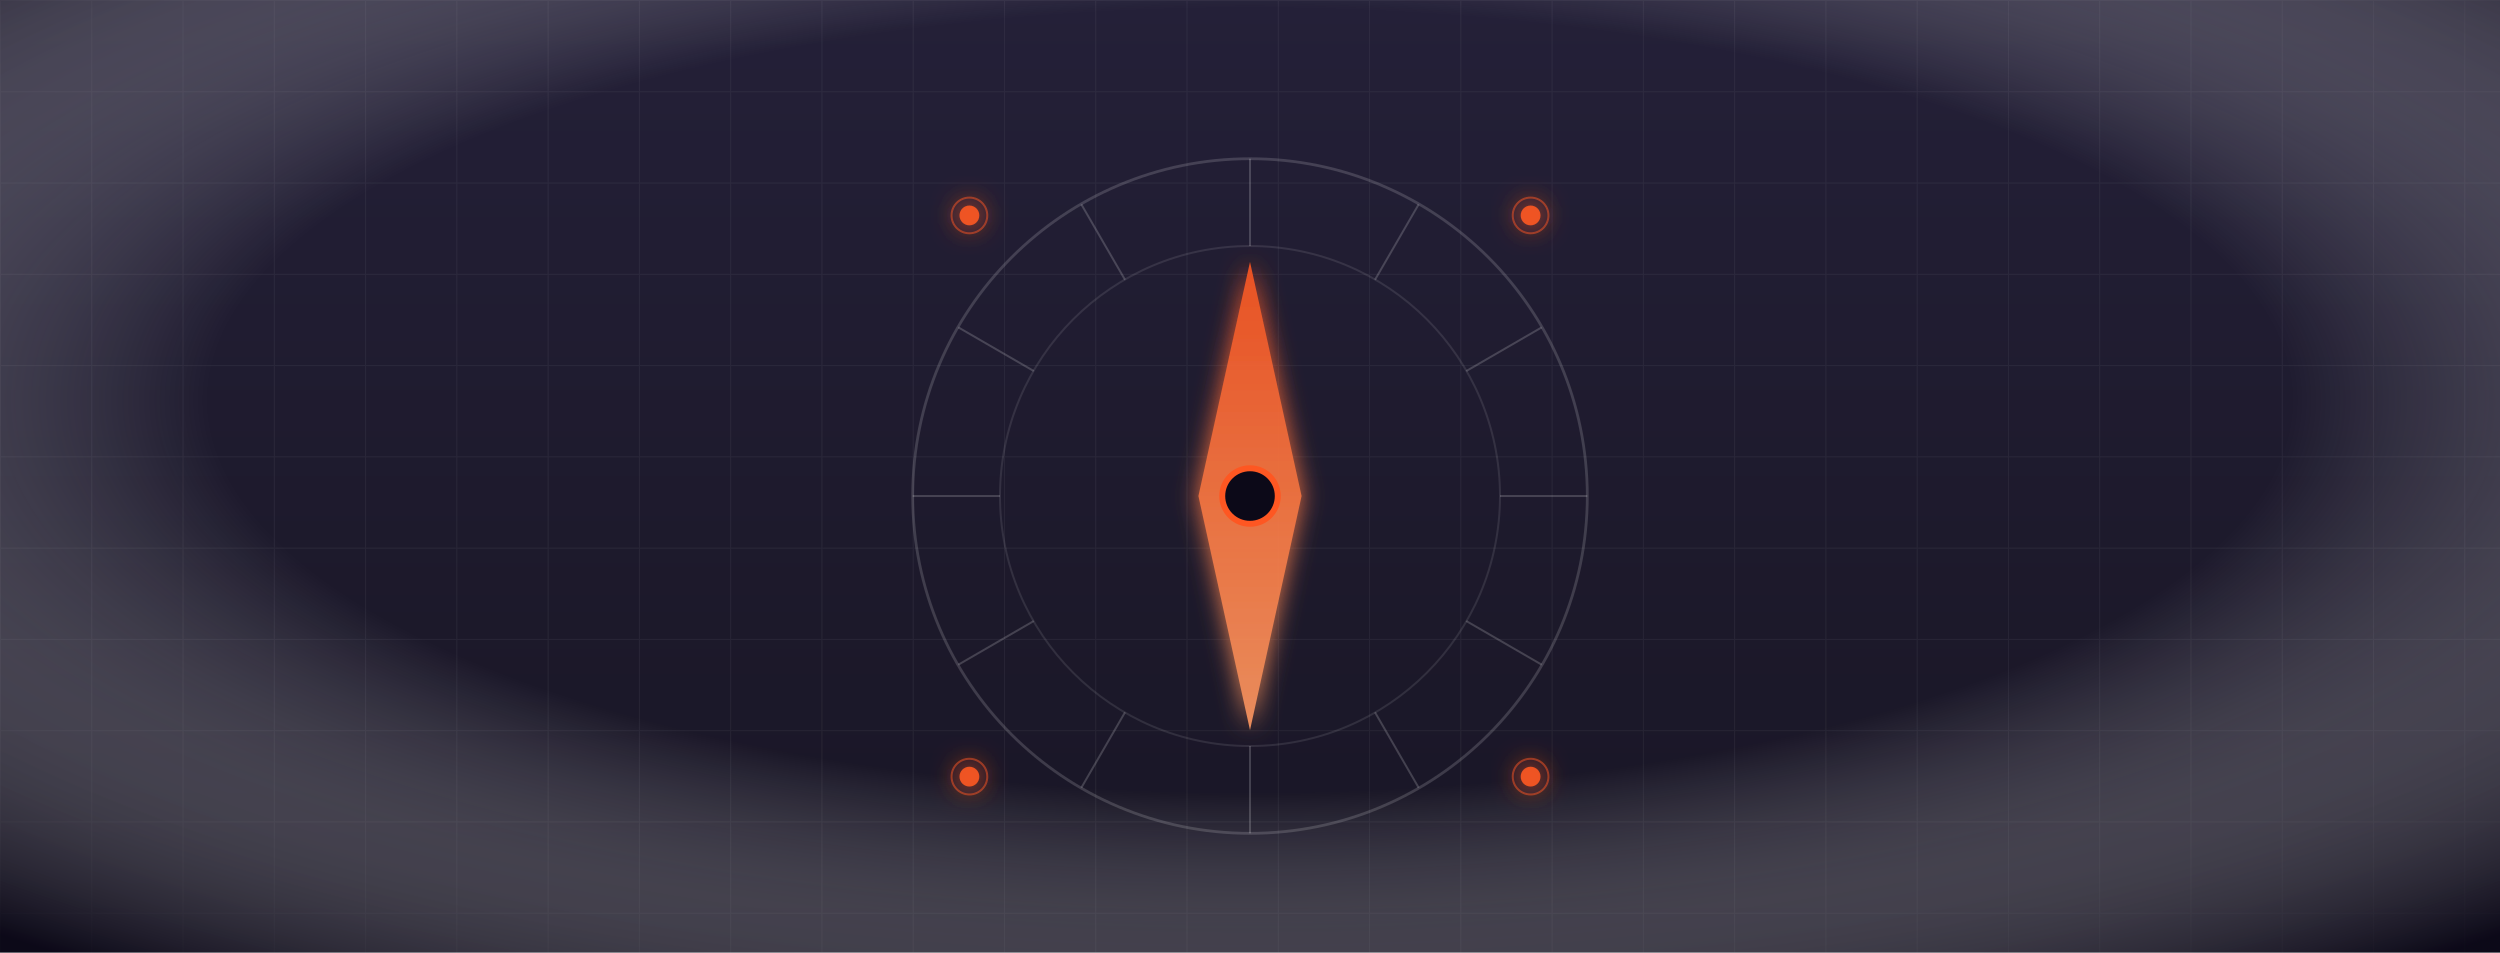
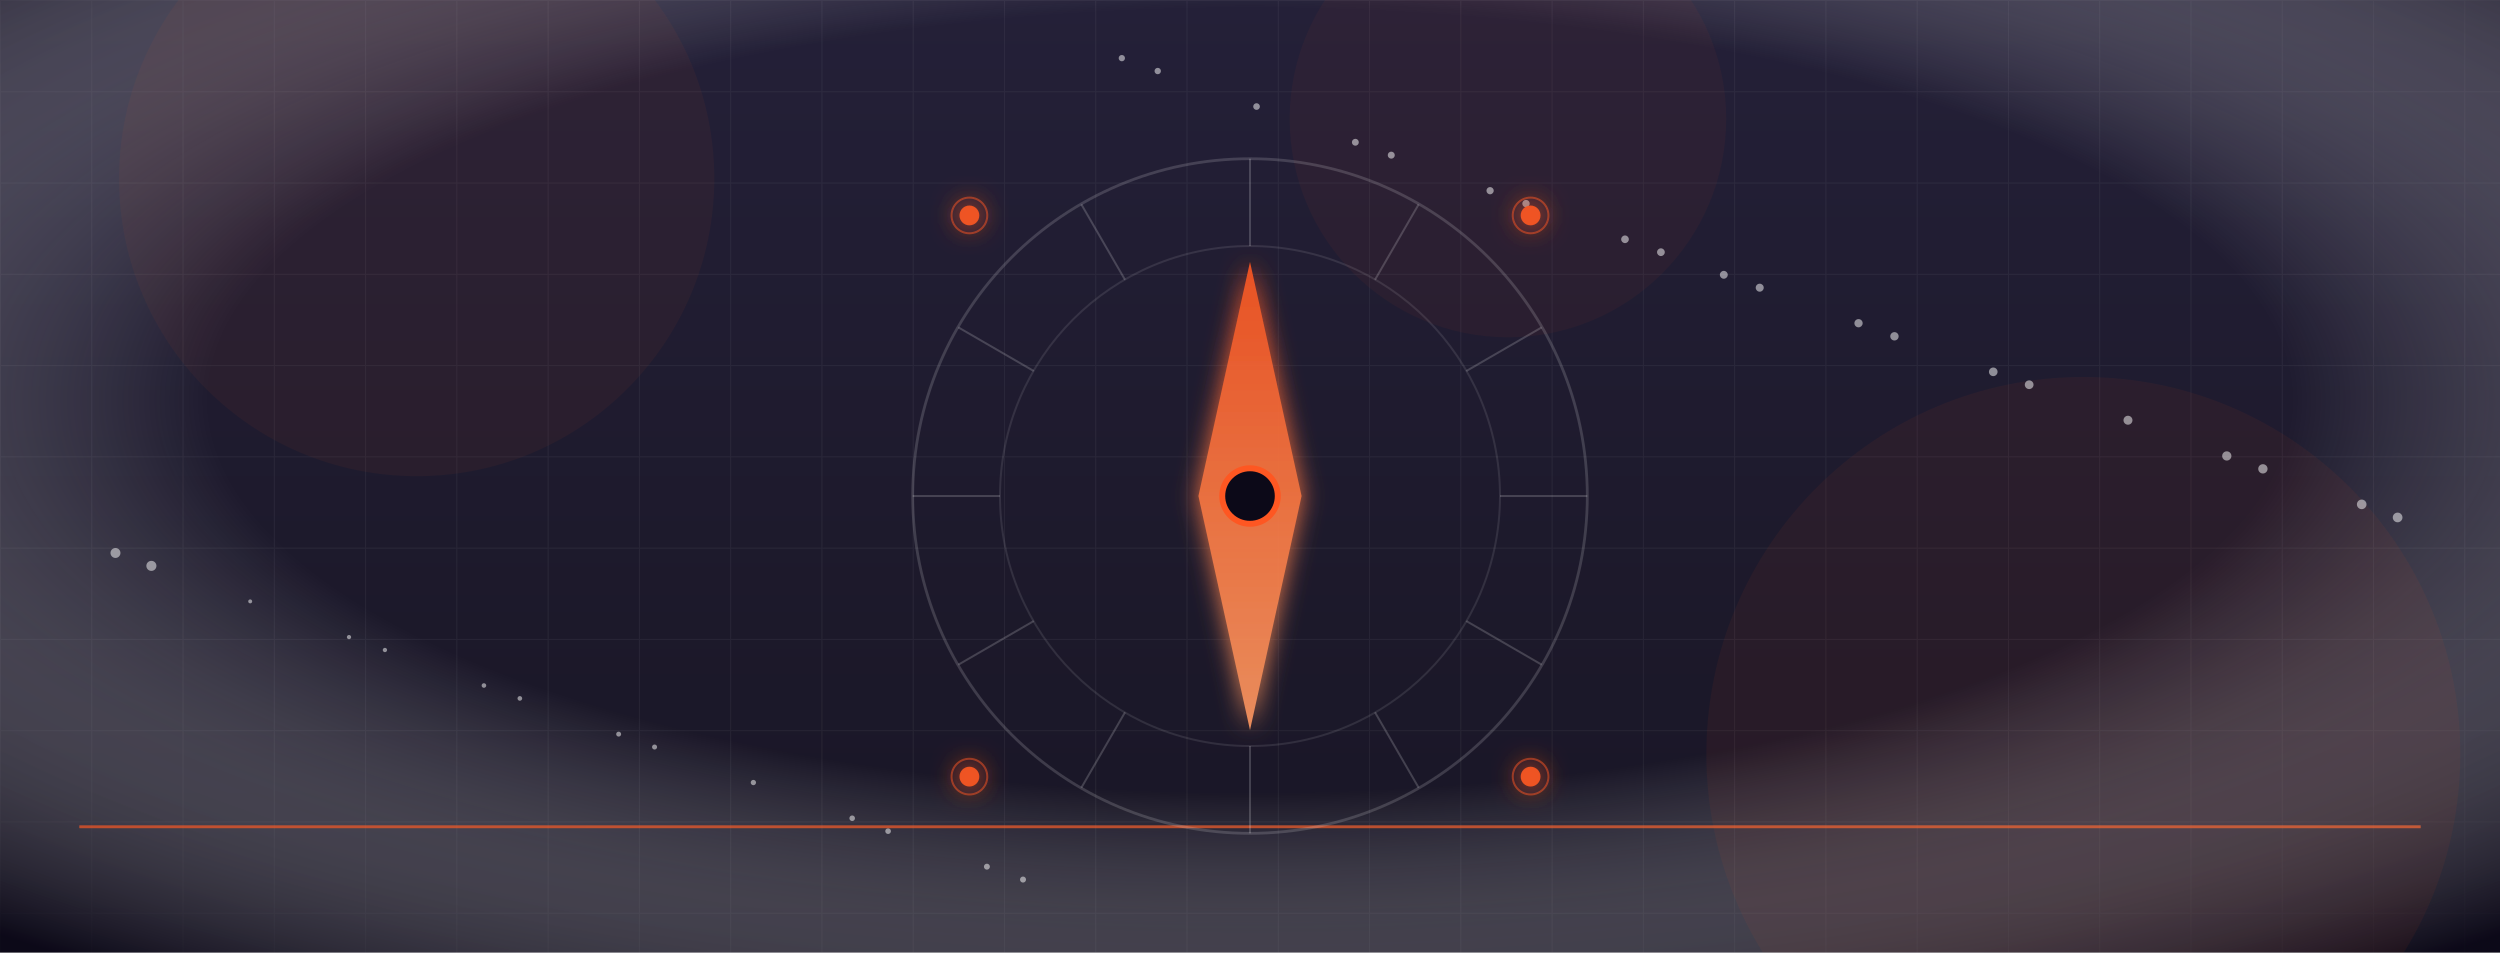
<svg xmlns="http://www.w3.org/2000/svg" viewBox="0 0 1260 480" preserveAspectRatio="xMidYMid slice" width="1260" height="480">
  <defs>
    <linearGradient id="bg" x1="0" y1="0" x2="0" y2="1">
      <stop offset="0" stop-color="#18142D" />
      <stop offset="1" stop-color="#0C0918" />
    </linearGradient>
    <linearGradient id="acc" x1="0" y1="0" x2="1" y2="0">
      <stop offset="0" stop-color="#FE5722" />
      <stop offset="1" stop-color="#FF9A62" />
    </linearGradient>
    <linearGradient id="accv" x1="0" y1="0" x2="0" y2="1">
      <stop offset="0" stop-color="#FE5722" />
      <stop offset="1" stop-color="#FF9A62" />
    </linearGradient>
    <radialGradient id="vig" cx="0.5" cy="0.42" r="0.75">
      <stop offset="0.55" stop-color="#FFFFFF" stop-opacity="0.05" />
      <stop offset="1" stop-color="#0C0918" stop-opacity="0.85" />
    </radialGradient>
    <filter id="glow" x="-60%" y="-60%" width="220%" height="220%">
      <feGaussianBlur stdDeviation="6" result="b" />
      <feMerge>
        <feMergeNode in="b" />
        <feMergeNode in="SourceGraphic" />
      </feMerge>
    </filter>
    <filter id="glow2" x="-80%" y="-80%" width="260%" height="260%">
      <feGaussianBlur stdDeviation="12" result="b" />
      <feMerge>
        <feMergeNode in="b" />
        <feMergeNode in="SourceGraphic" />
      </feMerge>
    </filter>
    <pattern id="grid" width="46" height="46" patternUnits="userSpaceOnUse">
      <path d="M46 0H0V46" fill="none" stroke="#FFFFFF" stroke-opacity="0.05" stroke-width="1" />
    </pattern>
  </defs>
  <rect width="1260" height="480" fill="url(#bg)" />
  <rect width="1260" height="480" fill="url(#grid)" />
  <rect width="1260" height="480" fill="url(#vig)" />
+   <circle cx="210" cy="90" r="150" fill="#FE5722" fill-opacity="0.05" />
+   <circle cx="1050" cy="380" r="190" fill="#FE5722" fill-opacity="0.055" />
+   <circle cx="760" cy="60" r="110" fill="#FE5722" fill-opacity="0.045" />
+   <g>
+     <circle cx="868.8" cy="138.5" r="1.99" fill="#FFFFFF" fill-opacity="0.5">
+       <animate attributeName="opacity" values="0.5;0.08;0.5" dur="3.6s" begin="3.1s" repeatCount="indefinite" />
+     </circle>
+     <circle cx="1122.3" cy="229.8" r="2.33" fill="#FFFFFF" fill-opacity="0.5">
+       <animate attributeName="opacity" values="0.5;0.08;0.5" dur="4.3s" begin="0.6s" repeatCount="indefinite" />
+     </circle>
+     <circle cx="175.9" cy="321.1" r="1.07" fill="#FFFFFF" fill-opacity="0.5">
+       <animate attributeName="opacity" values="0.5;0.08;0.5" dur="5.0s" begin="1.2s" repeatCount="indefinite" />
+     </circle>
+     <circle cx="429.5" cy="412.4" r="1.41" fill="#FFFFFF" fill-opacity="0.5">
+       <animate attributeName="opacity" values="0.5;0.08;0.5" dur="2.3s" begin="1.9s" repeatCount="indefinite" />
+     </circle>
+     <circle cx="683.1" cy="71.7" r="1.74" fill="#FFFFFF" fill-opacity="0.5">
+       <animate attributeName="opacity" values="0.5;0.08;0.5" dur="3.0s" begin="2.6s" repeatCount="indefinite" />
+     </circle>
+     <circle cx="936.7" cy="162.9" r="2.08" fill="#FFFFFF" fill-opacity="0.5">
+       <animate attributeName="opacity" values="0.5;0.08;0.5" dur="3.7s" begin="0.1s" repeatCount="indefinite" />
+     </circle>
+     <circle cx="1190.3" cy="254.2" r="2.42" fill="#FFFFFF" fill-opacity="0.5">
+       <animate attributeName="opacity" values="0.5;0.08;0.5" dur="4.5s" begin="0.7s" repeatCount="indefinite" />
+     </circle>
+     <circle cx="243.9" cy="345.5" r="1.16" fill="#FFFFFF" fill-opacity="0.5">
+       <animate attributeName="opacity" values="0.5;0.08;0.5" dur="5.2s" begin="1.4s" repeatCount="indefinite" />
+     </circle>
+     <circle cx="497.4" cy="436.8" r="1.5" fill="#FFFFFF" fill-opacity="0.5">
+       <animate attributeName="opacity" values="0.5;0.08;0.5" dur="2.5s" begin="2.1s" repeatCount="indefinite" />
+     </circle>
+     <circle cx="751.0" cy="96.1" r="1.83" fill="#FFFFFF" fill-opacity="0.5">
+       <animate attributeName="opacity" values="0.5;0.08;0.5" dur="3.2s" begin="2.8s" repeatCount="indefinite" />
+     </circle>
+     <circle cx="1004.6" cy="187.4" r="2.17" fill="#FFFFFF" fill-opacity="0.5">
+       <animate attributeName="opacity" values="0.5;0.08;0.5" dur="3.9s" begin="0.2s" repeatCount="indefinite" />
+     </circle>
+     <circle cx="58.2" cy="278.7" r="2.51" fill="#FFFFFF" fill-opacity="0.5">
+       <animate attributeName="opacity" values="0.5;0.08;0.5" dur="4.7s" begin="0.9s" repeatCount="indefinite" />
+     </circle>
+     <circle cx="311.8" cy="370.0" r="1.25" fill="#FFFFFF" fill-opacity="0.5">
+       <animate attributeName="opacity" values="0.5;0.08;0.5" dur="5.4s" begin="1.6s" repeatCount="indefinite" />
+     </circle>
+     <circle cx="565.4" cy="29.3" r="1.59" fill="#FFFFFF" fill-opacity="0.5">
+       <animate attributeName="opacity" values="0.5;0.08;0.5" dur="2.7s" begin="2.3s" repeatCount="indefinite" />
+     </circle>
+     <circle cx="819.0" cy="120.6" r="1.93" fill="#FFFFFF" fill-opacity="0.5">
+       <animate attributeName="opacity" values="0.5;0.08;0.5" dur="3.4s" begin="2.9s" repeatCount="indefinite" />
+     </circle>
+     <circle cx="1072.5" cy="211.8" r="2.26" fill="#FFFFFF" fill-opacity="0.5">
+       <animate attributeName="opacity" values="0.5;0.08;0.5" dur="4.1s" begin="0.4s" repeatCount="indefinite" />
+     </circle>
+     <circle cx="126.1" cy="303.1" r="1.0" fill="#FFFFFF" fill-opacity="0.5">
+       <animate attributeName="opacity" values="0.5;0.08;0.5" dur="4.8s" begin="1.1s" repeatCount="indefinite" />
+     </circle>
+     <circle cx="379.7" cy="394.4" r="1.34" fill="#FFFFFF" fill-opacity="0.5">
+       <animate attributeName="opacity" values="0.5;0.08;0.5" dur="5.6s" begin="1.8s" repeatCount="indefinite" />
+     </circle>
+     <circle cx="633.3" cy="53.7" r="1.68" fill="#FFFFFF" fill-opacity="0.5">
+       <animate attributeName="opacity" values="0.5;0.08;0.5" dur="2.9s" begin="2.5s" repeatCount="indefinite" />
+     </circle>
+     <circle cx="886.9" cy="145.0" r="2.02" fill="#FFFFFF" fill-opacity="0.5">
+       <animate attributeName="opacity" values="0.5;0.08;0.5" dur="3.6s" begin="3.1s" repeatCount="indefinite" />
+     </circle>
+     <circle cx="1140.5" cy="236.3" r="2.35" fill="#FFFFFF" fill-opacity="0.5">
+       <animate attributeName="opacity" values="0.5;0.08;0.5" dur="4.3s" begin="0.6s" repeatCount="indefinite" />
+     </circle>
+     <circle cx="194.0" cy="327.6" r="1.09" fill="#FFFFFF" fill-opacity="0.5">
+       <animate attributeName="opacity" values="0.5;0.08;0.5" dur="5.0s" begin="1.3s" repeatCount="indefinite" />
+     </circle>
+     <circle cx="447.6" cy="418.9" r="1.43" fill="#FFFFFF" fill-opacity="0.5">
+       <animate attributeName="opacity" values="0.5;0.08;0.5" dur="2.4s" begin="2.0s" repeatCount="indefinite" />
+     </circle>
+     <circle cx="701.2" cy="78.2" r="1.77" fill="#FFFFFF" fill-opacity="0.5">
+       <animate attributeName="opacity" values="0.5;0.08;0.5" dur="3.1s" begin="2.6s" repeatCount="indefinite" />
+     </circle>
+     <circle cx="954.8" cy="169.5" r="2.11" fill="#FFFFFF" fill-opacity="0.5">
+       <animate attributeName="opacity" values="0.5;0.08;0.5" dur="3.8s" begin="0.1s" repeatCount="indefinite" />
+     </circle>
+     <circle cx="1208.4" cy="260.8" r="2.44" fill="#FFFFFF" fill-opacity="0.5">
+       <animate attributeName="opacity" values="0.5;0.08;0.5" dur="4.5s" begin="0.8s" repeatCount="indefinite" />
+     </circle>
+     <circle cx="262.0" cy="352.0" r="1.18" fill="#FFFFFF" fill-opacity="0.5">
+       <animate attributeName="opacity" values="0.5;0.08;0.5" dur="5.2s" begin="1.5s" repeatCount="indefinite" />
+     </circle>
+     <circle cx="515.6" cy="443.3" r="1.52" fill="#FFFFFF" fill-opacity="0.5">
+       <animate attributeName="opacity" values="0.5;0.08;0.5" dur="2.5s" begin="2.1s" repeatCount="indefinite" />
+     </circle>
+     <circle cx="769.1" cy="102.6" r="1.86" fill="#FFFFFF" fill-opacity="0.5">
+       <animate attributeName="opacity" values="0.5;0.08;0.5" dur="3.3s" begin="2.8s" repeatCount="indefinite" />
+     </circle>
+     <circle cx="1022.7" cy="193.9" r="2.2" fill="#FFFFFF" fill-opacity="0.5">
+       <animate attributeName="opacity" values="0.5;0.08;0.5" dur="4.0s" begin="0.3s" repeatCount="indefinite" />
+     </circle>
+     <circle cx="76.3" cy="285.2" r="2.54" fill="#FFFFFF" fill-opacity="0.5">
+       <animate attributeName="opacity" values="0.5;0.08;0.5" dur="4.7s" begin="1.0s" repeatCount="indefinite" />
+     </circle>
+     <circle cx="329.9" cy="376.5" r="1.27" fill="#FFFFFF" fill-opacity="0.5">
+       <animate attributeName="opacity" values="0.5;0.08;0.5" dur="5.4s" begin="1.6s" repeatCount="indefinite" />
+     </circle>
+     <circle cx="583.5" cy="35.8" r="1.61" fill="#FFFFFF" fill-opacity="0.5">
+       <animate attributeName="opacity" values="0.5;0.08;0.5" dur="2.7s" begin="2.3s" repeatCount="indefinite" />
+     </circle>
+     <circle cx="837.1" cy="127.1" r="1.95" fill="#FFFFFF" fill-opacity="0.5">
+       <animate attributeName="opacity" values="0.5;0.08;0.5" dur="3.5s" begin="3.0s" repeatCount="indefinite" />
+     </circle>
+   </g>
+   <rect x="40" y="416" width="1180" height="1.4" fill="url(#acc)" opacity="0.35" />
+   <rect x="40" y="416" width="1180" height="1.4" fill="#FE5722" opacity="0.5">
+     <animate attributeName="width" values="0;1180;0" dur="9s" repeatCount="indefinite" />
+   </rect>
+   <rect x="-140" y="0" width="140" height="480" fill="url(#acc)" opacity="0.05">
+     <animate attributeName="x" values="-140;1280" dur="11s" repeatCount="indefinite" />
+   </rect>
  <circle cx="630" cy="250" r="170" fill="none" stroke="#FFFFFF" stroke-opacity="0.16" stroke-width="1.4" />
  <circle cx="630" cy="250" r="126" fill="none" stroke="#FFFFFF" stroke-opacity="0.1" />
  <line x1="756" y1="250" x2="800" y2="250" stroke="#FFFFFF" stroke-opacity="0.18" />
  <line x1="739" y1="313" x2="777" y2="335" stroke="#FFFFFF" stroke-opacity="0.18" />
  <line x1="693" y1="359" x2="715" y2="397" stroke="#FFFFFF" stroke-opacity="0.18" />
  <line x1="630" y1="376" x2="630" y2="420" stroke="#FFFFFF" stroke-opacity="0.18" />
  <line x1="567" y1="359" x2="545" y2="397" stroke="#FFFFFF" stroke-opacity="0.18" />
  <line x1="521" y1="313" x2="483" y2="335" stroke="#FFFFFF" stroke-opacity="0.18" />
  <line x1="504" y1="250" x2="460" y2="250" stroke="#FFFFFF" stroke-opacity="0.18" />
  <line x1="521" y1="187" x2="483" y2="165" stroke="#FFFFFF" stroke-opacity="0.18" />
  <line x1="567" y1="141" x2="545" y2="103" stroke="#FFFFFF" stroke-opacity="0.18" />
  <line x1="630" y1="124" x2="630" y2="80" stroke="#FFFFFF" stroke-opacity="0.18" />
  <line x1="693" y1="141" x2="715" y2="103" stroke="#FFFFFF" stroke-opacity="0.18" />
  <line x1="739" y1="187" x2="777" y2="165" stroke="#FFFFFF" stroke-opacity="0.18" />
  <g>
    <path d="M630 132 L656 250 L630 368 L604 250 Z" fill="url(#accv)" opacity="0.9" filter="url(#glow)" />
    <animateTransform attributeName="transform" type="rotate" values="-14 630 250; 14 630 250; -14 630 250" dur="6.5s" repeatCount="indefinite" />
  </g>
  <circle cx="630" cy="250" r="14" fill="#0C0918" stroke="#FE5722" stroke-width="3" />
  <g filter="url(#glow)">
    <circle cx="771.421" cy="391.421" r="5" fill="#FE5722" opacity="0.9">
      <animate attributeName="opacity" values="0.9;0.25;0.9" dur="2.4s" begin="0.5s" repeatCount="indefinite" />
    </circle>
    <circle cx="771.421" cy="391.421" r="9" fill="none" stroke="#FE5722" stroke-opacity="0.5">
      <animate attributeName="r" values="5;19" dur="2.4s" begin="0.5s" repeatCount="indefinite" />
      <animate attributeName="stroke-opacity" values="0.5;0;0.5" dur="2.4s" begin="0.5s" repeatCount="indefinite" />
    </circle>
  </g>
  <g filter="url(#glow)">
    <circle cx="488.579" cy="391.421" r="5" fill="#FE5722" opacity="0.9">
      <animate attributeName="opacity" values="0.9;0.25;0.9" dur="2.4s" begin="1.4s" repeatCount="indefinite" />
    </circle>
    <circle cx="488.579" cy="391.421" r="9" fill="none" stroke="#FE5722" stroke-opacity="0.5">
      <animate attributeName="r" values="5;19" dur="2.4s" begin="1.4s" repeatCount="indefinite" />
      <animate attributeName="stroke-opacity" values="0.5;0;0.5" dur="2.4s" begin="1.4s" repeatCount="indefinite" />
    </circle>
  </g>
  <g filter="url(#glow)">
    <circle cx="488.579" cy="108.579" r="5" fill="#FE5722" opacity="0.9">
      <animate attributeName="opacity" values="0.9;0.25;0.9" dur="2.4s" begin="2.3s" repeatCount="indefinite" />
    </circle>
    <circle cx="488.579" cy="108.579" r="9" fill="none" stroke="#FE5722" stroke-opacity="0.5">
      <animate attributeName="r" values="5;19" dur="2.4s" begin="2.3s" repeatCount="indefinite" />
      <animate attributeName="stroke-opacity" values="0.5;0;0.5" dur="2.4s" begin="2.3s" repeatCount="indefinite" />
    </circle>
  </g>
  <g filter="url(#glow)">
    <circle cx="771.421" cy="108.579" r="5" fill="#FE5722" opacity="0.9">
      <animate attributeName="opacity" values="0.9;0.25;0.9" dur="2.4s" begin="3.2s" repeatCount="indefinite" />
    </circle>
    <circle cx="771.421" cy="108.579" r="9" fill="none" stroke="#FE5722" stroke-opacity="0.5">
      <animate attributeName="r" values="5;19" dur="2.4s" begin="3.2s" repeatCount="indefinite" />
      <animate attributeName="stroke-opacity" values="0.5;0;0.5" dur="2.4s" begin="3.2s" repeatCount="indefinite" />
    </circle>
  </g>
</svg>
